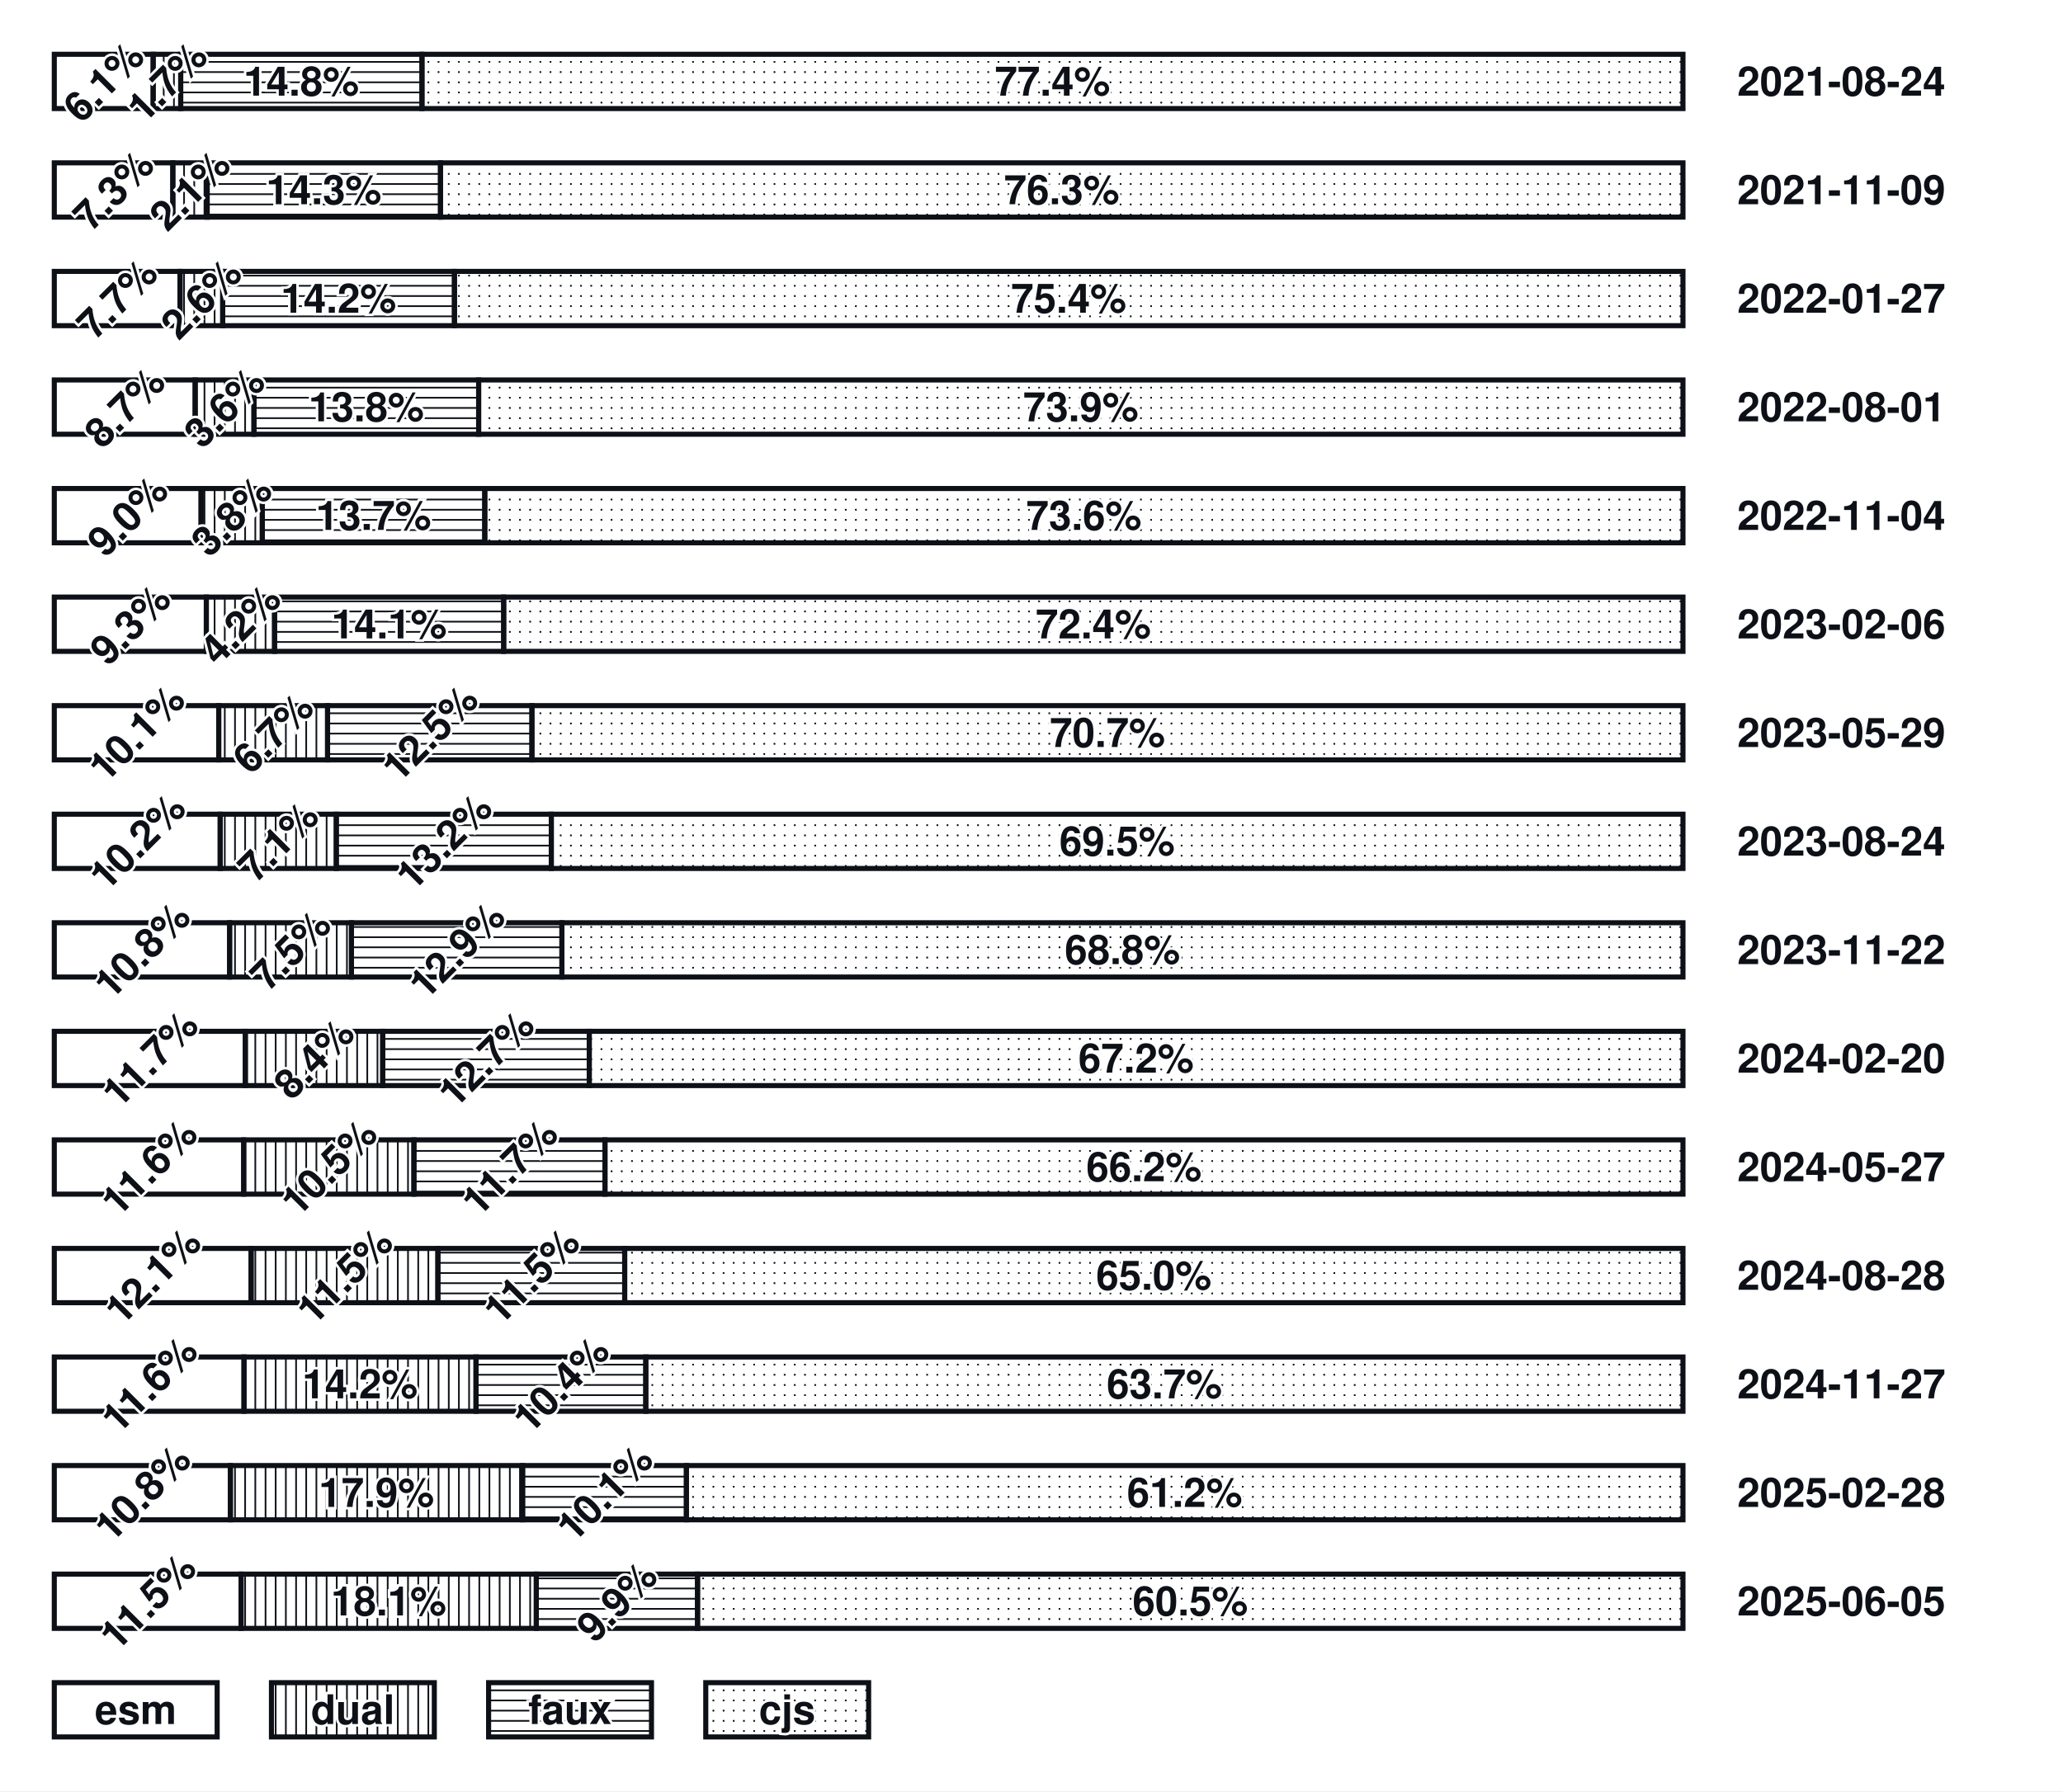
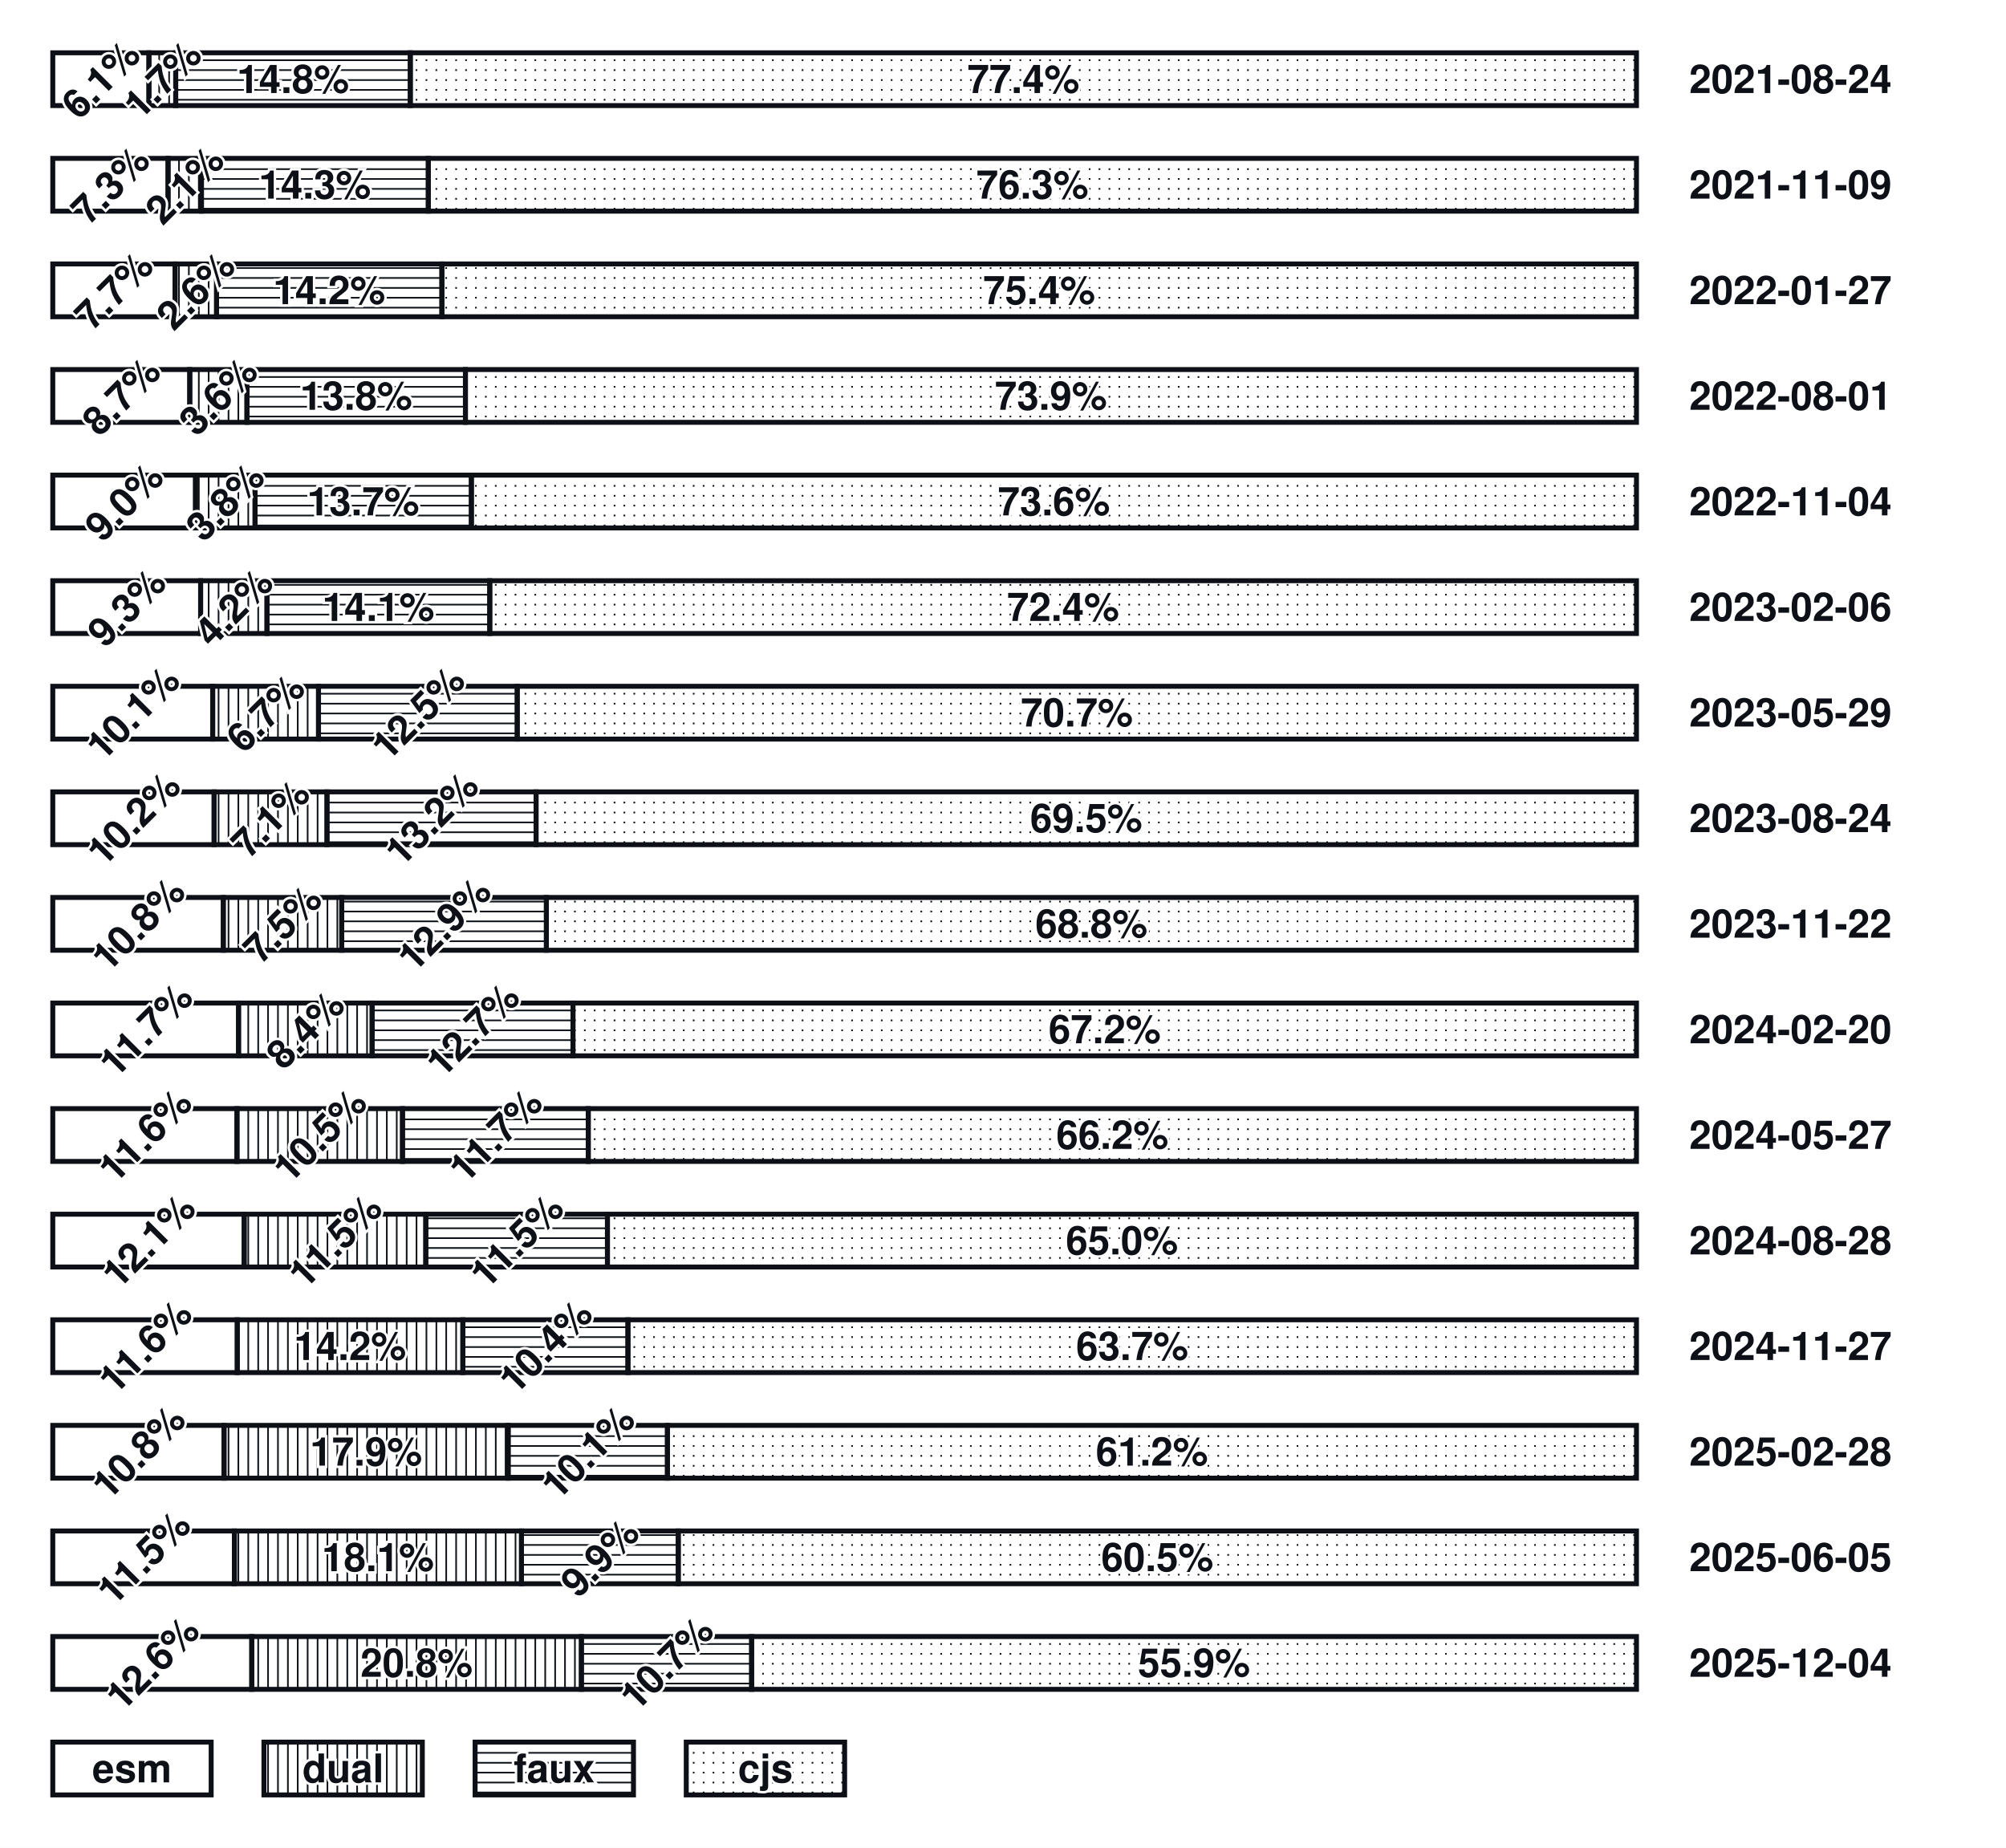
- <svg xmlns="http://www.w3.org/2000/svg" viewBox="0 0 1216 1056">
+ <svg xmlns="http://www.w3.org/2000/svg" viewBox="0 0 1216 1120">
  <style>
text { font-size: 24px; font-weight: bolder; font-family: -apple-system,BlinkMacSystemFont,"Segoe UI",Helvetica,Arial,sans-serif,"Apple Color Emoji","Segoe UI Emoji"; font-variant-numeric: tabular-nums; paint-order: stroke; dominant-baseline: middle; }
.b { fill: white; }
.esm { fill: white; }
.dual { fill: url(#a); }
.faux { fill: url(#b); }
.cjs { fill: url(#c); }
.esm, .dual, .faux, .cjs { stroke: #0d1117; stroke-width: 3px; }
text { fill: #0d1117; stroke: white; stroke-width: 3px; }
pattern line { stroke: #0d1117; stroke-width: 2px }
pattern rect { fill: #0d1117 }

@media (prefers-color-scheme: dark) {
  .b { fill: #0d1117; }
  .cjs, .dual, .esm, .faux { stroke: white; }
  .esm { fill: #0d1117; }
  text { fill: white; stroke: #0d1117; }
  pattern line { stroke: white; }
  pattern rect { fill: white }
}
</style>
  <defs>
    <pattern id="a" height="6" patternUnits="userSpaceOnUse" width="6" x="0" y="0">
      <line x1="0" y1="0" x2="0" y2="6" />
    </pattern>
    <pattern id="b" height="6" patternUnits="userSpaceOnUse" width="6" x="0" y="0">
      <line x1="0" y1="0" x2="6" y2="0" />
    </pattern>
    <pattern id="c" height="6" patternUnits="userSpaceOnUse" width="6" x="0" y="0">
      <rect height="1" width="1" x="0" y="0" />
    </pattern>
  </defs>
-   <rect class="b" height="1056" width="1216" x="0" y="0" />
+   <rect class="b" height="1120" width="1216" x="0" y="0" />
  <g>
    <g>
      <rect class="esm" height="32" width="58.28" x="32" y="32" />
      <rect class="dual" height="32" width="16.236" x="90.28" y="32" />
      <rect class="faux" height="32" width="142.197" x="106.517" y="32" />
      <rect class="cjs" height="32" width="743.286" x="248.714" y="32" />
      <text text-anchor="middle" transform="translate(61.14011, 48) rotate(-45)">6.1%</text>
      <text text-anchor="middle" transform="translate(98.39843, 48) rotate(-45)">1.7%</text>
      <text text-anchor="middle" transform="translate(177.6151, 48)">14.8%</text>
      <text text-anchor="middle" transform="translate(620.3568, 48)">77.4%</text>
      <text x="1024" y="48">2021-08-24</text>
    </g>
    <g>
      <rect class="esm" height="32" width="69.871" x="32" y="96" />
      <rect class="dual" height="32" width="20.23" x="101.871" y="96" />
      <rect class="faux" height="32" width="137.531" x="122.101" y="96" />
      <rect class="cjs" height="32" width="732.368" x="259.632" y="96" />
      <text text-anchor="middle" transform="translate(66.93536, 112) rotate(-45)">7.3%</text>
      <text text-anchor="middle" transform="translate(111.9858, 112) rotate(-45)">2.1%</text>
      <text text-anchor="middle" transform="translate(190.8667, 112)">14.3%</text>
      <text text-anchor="middle" transform="translate(625.8162, 112)">76.3%</text>
      <text x="1024" y="112">2021-11-09</text>
    </g>
    <g>
      <rect class="esm" height="32" width="74.119" x="32" y="160" />
      <rect class="dual" height="32" width="25.157" x="106.119" y="160" />
      <rect class="faux" height="32" width="136.588" x="131.275" y="160" />
      <rect class="cjs" height="32" width="724.136" x="267.864" y="160" />
      <text text-anchor="middle" transform="translate(69.05944, 176) rotate(-45)">7.7%</text>
      <text text-anchor="middle" transform="translate(118.6972, 176) rotate(-45)">2.6%</text>
      <text text-anchor="middle" transform="translate(199.5695, 176)">14.2%</text>
      <text text-anchor="middle" transform="translate(629.9318, 176)">75.4%</text>
      <text x="1024" y="176">2022-01-27</text>
    </g>
    <g>
      <rect class="esm" height="32" width="83.042" x="32" y="224" />
      <rect class="dual" height="32" width="34.656" x="115.042" y="224" />
      <rect class="faux" height="32" width="132.431" x="149.698" y="224" />
      <rect class="cjs" height="32" width="709.871" x="282.129" y="224" />
      <text text-anchor="middle" transform="translate(73.52075, 240) rotate(-45)">8.7%</text>
      <text text-anchor="middle" transform="translate(132.3697, 240) rotate(-45)">3.6%</text>
      <text text-anchor="middle" transform="translate(215.9135, 240)">13.8%</text>
      <text text-anchor="middle" transform="translate(637.0645, 240)">73.9%</text>
      <text x="1024" y="240">2022-08-01</text>
    </g>
    <g>
      <rect class="esm" height="32" width="86.529" x="32" y="288" />
      <rect class="dual" height="32" width="36.081" x="118.529" y="288" />
      <rect class="faux" height="32" width="131.129" x="154.61" y="288" />
      <rect class="cjs" height="32" width="706.261" x="285.739" y="288" />
      <text text-anchor="middle" transform="translate(75.26431, 304) rotate(-45)">9.0%</text>
      <text text-anchor="middle" transform="translate(136.5693, 304) rotate(-45)">3.8%</text>
      <text text-anchor="middle" transform="translate(220.1747, 304)">13.7%</text>
      <text text-anchor="middle" transform="translate(638.8697, 304)">73.6%</text>
      <text x="1024" y="304">2022-11-04</text>
    </g>
    <g>
      <rect class="esm" height="32" width="89.611" x="32" y="352" />
      <rect class="dual" height="32" width="40.23" x="121.611" y="352" />
      <rect class="faux" height="32" width="135.047" x="161.841" y="352" />
      <rect class="cjs" height="32" width="695.113" x="296.887" y="352" />
      <text text-anchor="middle" transform="translate(76.80526, 368) rotate(-45)">9.3%</text>
      <text text-anchor="middle" transform="translate(141.7256, 368) rotate(-45)">4.2%</text>
      <text text-anchor="middle" transform="translate(229.364, 368)">14.1%</text>
      <text text-anchor="middle" transform="translate(644.4437, 368)">72.4%</text>
      <text x="1024" y="368">2023-02-06</text>
    </g>
    <g>
      <rect class="esm" height="32" width="96.923" x="32" y="416" />
      <rect class="dual" height="32" width="64.154" x="128.923" y="416" />
      <rect class="faux" height="32" width="120.462" x="193.077" y="416" />
      <rect class="cjs" height="32" width="678.462" x="313.538" y="416" />
      <text text-anchor="middle" transform="translate(80.46154, 432) rotate(-45)">10.1%</text>
      <text text-anchor="middle" transform="translate(161, 432) rotate(-45)">6.7%</text>
      <text text-anchor="middle" transform="translate(253.3077, 432) rotate(-45)">12.5%</text>
      <text text-anchor="middle" transform="translate(652.7692, 432)">70.7%</text>
      <text x="1024" y="432">2023-05-29</text>
    </g>
    <g>
      <rect class="esm" height="32" width="97.794" x="32" y="480" />
      <rect class="dual" height="32" width="68.427" x="129.794" y="480" />
      <rect class="faux" height="32" width="126.727" x="198.221" y="480" />
      <rect class="cjs" height="32" width="667.052" x="324.948" y="480" />
      <text text-anchor="middle" transform="translate(80.89693, 496) rotate(-45)">10.2%</text>
      <text text-anchor="middle" transform="translate(164.0072, 496) rotate(-45)">7.1%</text>
      <text text-anchor="middle" transform="translate(261.5841, 496) rotate(-45)">13.2%</text>
      <text text-anchor="middle" transform="translate(658.4738, 496)">69.5%</text>
      <text x="1024" y="496">2023-08-24</text>
    </g>
    <g>
      <rect class="esm" height="32" width="103.35" x="32" y="544" />
      <rect class="dual" height="32" width="71.81" x="135.35" y="544" />
      <rect class="faux" height="32" width="124.048" x="207.16" y="544" />
      <rect class="cjs" height="32" width="660.792" x="331.208" y="544" />
      <text text-anchor="middle" transform="translate(83.67498, 560) rotate(-45)">10.8%</text>
      <text text-anchor="middle" transform="translate(171.2549, 560) rotate(-45)">7.5%</text>
      <text text-anchor="middle" transform="translate(269.1839, 560) rotate(-45)">12.9%</text>
      <text text-anchor="middle" transform="translate(661.604, 560)">68.8%</text>
      <text x="1024" y="560">2023-11-22</text>
    </g>
    <g>
      <rect class="esm" height="32" width="112.604" x="32" y="608" />
      <rect class="dual" height="32" width="80.977" x="144.604" y="608" />
      <rect class="faux" height="32" width="121.738" x="225.581" y="608" />
      <rect class="cjs" height="32" width="644.68" x="347.32" y="608" />
      <text text-anchor="middle" transform="translate(88.30219, 624) rotate(-45)">11.7%</text>
      <text text-anchor="middle" transform="translate(185.0929, 624) rotate(-45)">8.4%</text>
      <text text-anchor="middle" transform="translate(286.4504, 624) rotate(-45)">12.7%</text>
      <text text-anchor="middle" transform="translate(669.6598, 624)">67.2%</text>
      <text x="1024" y="624">2024-02-20</text>
    </g>
    <g>
      <rect class="esm" height="32" width="111.65" x="32" y="672" />
      <rect class="dual" height="32" width="100.335" x="143.65" y="672" />
      <rect class="faux" height="32" width="112.604" x="243.985" y="672" />
      <rect class="cjs" height="32" width="635.41" x="356.59" y="672" />
      <text text-anchor="middle" transform="translate(87.82505, 688) rotate(-45)">11.6%</text>
      <text text-anchor="middle" transform="translate(193.8177, 688) rotate(-45)">10.5%</text>
      <text text-anchor="middle" transform="translate(300.2874, 688) rotate(-45)">11.7%</text>
      <text text-anchor="middle" transform="translate(674.2948, 688)">66.2%</text>
      <text x="1024" y="688">2024-05-27</text>
    </g>
    <g>
      <rect class="esm" height="32" width="116.009" x="32" y="736" />
      <rect class="dual" height="32" width="110.102" x="148.009" y="736" />
      <rect class="faux" height="32" width="110.102" x="258.112" y="736" />
      <rect class="cjs" height="32" width="623.786" x="368.214" y="736" />
      <text text-anchor="middle" transform="translate(90.00471, 752) rotate(-45)">12.1%</text>
      <text text-anchor="middle" transform="translate(203.0605, 752) rotate(-45)">11.5%</text>
      <text text-anchor="middle" transform="translate(313.1626, 752) rotate(-45)">11.5%</text>
      <text text-anchor="middle" transform="translate(680.1068, 752)">65.0%</text>
      <text x="1024" y="752">2024-08-28</text>
    </g>
    <g>
      <rect class="esm" height="32" width="111.824" x="32" y="800" />
      <rect class="dual" height="32" width="136.753" x="143.824" y="800" />
      <rect class="faux" height="32" width="100.072" x="280.577" y="800" />
      <rect class="cjs" height="32" width="611.352" x="380.648" y="800" />
      <text text-anchor="middle" transform="translate(87.91196, 816) rotate(-45)">11.6%</text>
      <text text-anchor="middle" transform="translate(212.2003, 816)">14.2%</text>
      <text text-anchor="middle" transform="translate(330.6126, 816) rotate(-45)">10.4%</text>
      <text text-anchor="middle" transform="translate(686.3242, 816)">63.7%</text>
      <text x="1024" y="816">2024-11-27</text>
    </g>
    <g>
      <rect class="esm" height="32" width="103.796" x="32" y="864" />
      <rect class="dual" height="32" width="172.238" x="135.796" y="864" />
      <rect class="faux" height="32" width="96.544" x="308.034" y="864" />
      <rect class="cjs" height="32" width="587.422" x="404.578" y="864" />
      <text text-anchor="middle" transform="translate(83.89802, 880) rotate(-45)">10.8%</text>
      <text text-anchor="middle" transform="translate(221.915, 880)">17.9%</text>
      <text text-anchor="middle" transform="translate(356.3059, 880) rotate(-45)">10.1%</text>
      <text text-anchor="middle" transform="translate(698.289, 880)">61.2%</text>
      <text x="1024" y="880">2025-02-28</text>
    </g>
    <g>
      <rect class="esm" height="32" width="110.084" x="32" y="928" />
      <rect class="dual" height="32" width="174.032" x="142.084" y="928" />
      <rect class="faux" height="32" width="95.037" x="316.117" y="928" />
      <rect class="cjs" height="32" width="580.846" x="411.154" y="928" />
      <text text-anchor="middle" transform="translate(87.04207, 944) rotate(-45)">11.5%</text>
      <text text-anchor="middle" transform="translate(229.1004, 944)">18.1%</text>
      <text text-anchor="middle" transform="translate(363.6354, 944) rotate(-45)">9.9%</text>
      <text text-anchor="middle" transform="translate(701.577, 944)">60.5%</text>
      <text x="1024" y="944">2025-06-05</text>
    </g>
    <g>
-       <rect class="esm" height="32" width="96" x="32" y="992" />
-       <rect class="dual" height="32" width="96" x="160" y="992" />
-       <rect class="faux" height="32" width="96" x="288" y="992" />
-       <rect class="cjs" height="32" width="96" x="416" y="992" />
-       <text text-anchor="middle" transform="translate(80, 1008)">esm</text>
-       <text text-anchor="middle" transform="translate(208, 1008)">dual</text>
-       <text text-anchor="middle" transform="translate(336, 1008)">faux</text>
-       <text text-anchor="middle" transform="translate(464, 1008)">cjs</text>
+       <rect class="esm" height="32" width="120.619" x="32" y="992" />
+       <rect class="dual" height="32" width="199.811" x="152.619" y="992" />
+       <rect class="faux" height="32" width="103.194" x="352.429" y="992" />
+       <rect class="cjs" height="32" width="536.377" x="455.623" y="992" />
+       <text text-anchor="middle" transform="translate(92.30934, 1008) rotate(-45)">12.6%</text>
+       <text text-anchor="middle" transform="translate(252.524, 1008)">20.8%</text>
+       <text text-anchor="middle" transform="translate(404.0263, 1008) rotate(-45)">10.7%</text>
+       <text text-anchor="middle" transform="translate(723.8116, 1008)">55.9%</text>
+       <text x="1024" y="1008">2025-12-04</text>
+     </g>
+     <g>
+       <rect class="esm" height="32" width="96" x="32" y="1056" />
+       <rect class="dual" height="32" width="96" x="160" y="1056" />
+       <rect class="faux" height="32" width="96" x="288" y="1056" />
+       <rect class="cjs" height="32" width="96" x="416" y="1056" />
+       <text text-anchor="middle" transform="translate(80, 1072)">esm</text>
+       <text text-anchor="middle" transform="translate(208, 1072)">dual</text>
+       <text text-anchor="middle" transform="translate(336, 1072)">faux</text>
+       <text text-anchor="middle" transform="translate(464, 1072)">cjs</text>
    </g>
  </g>
</svg>
